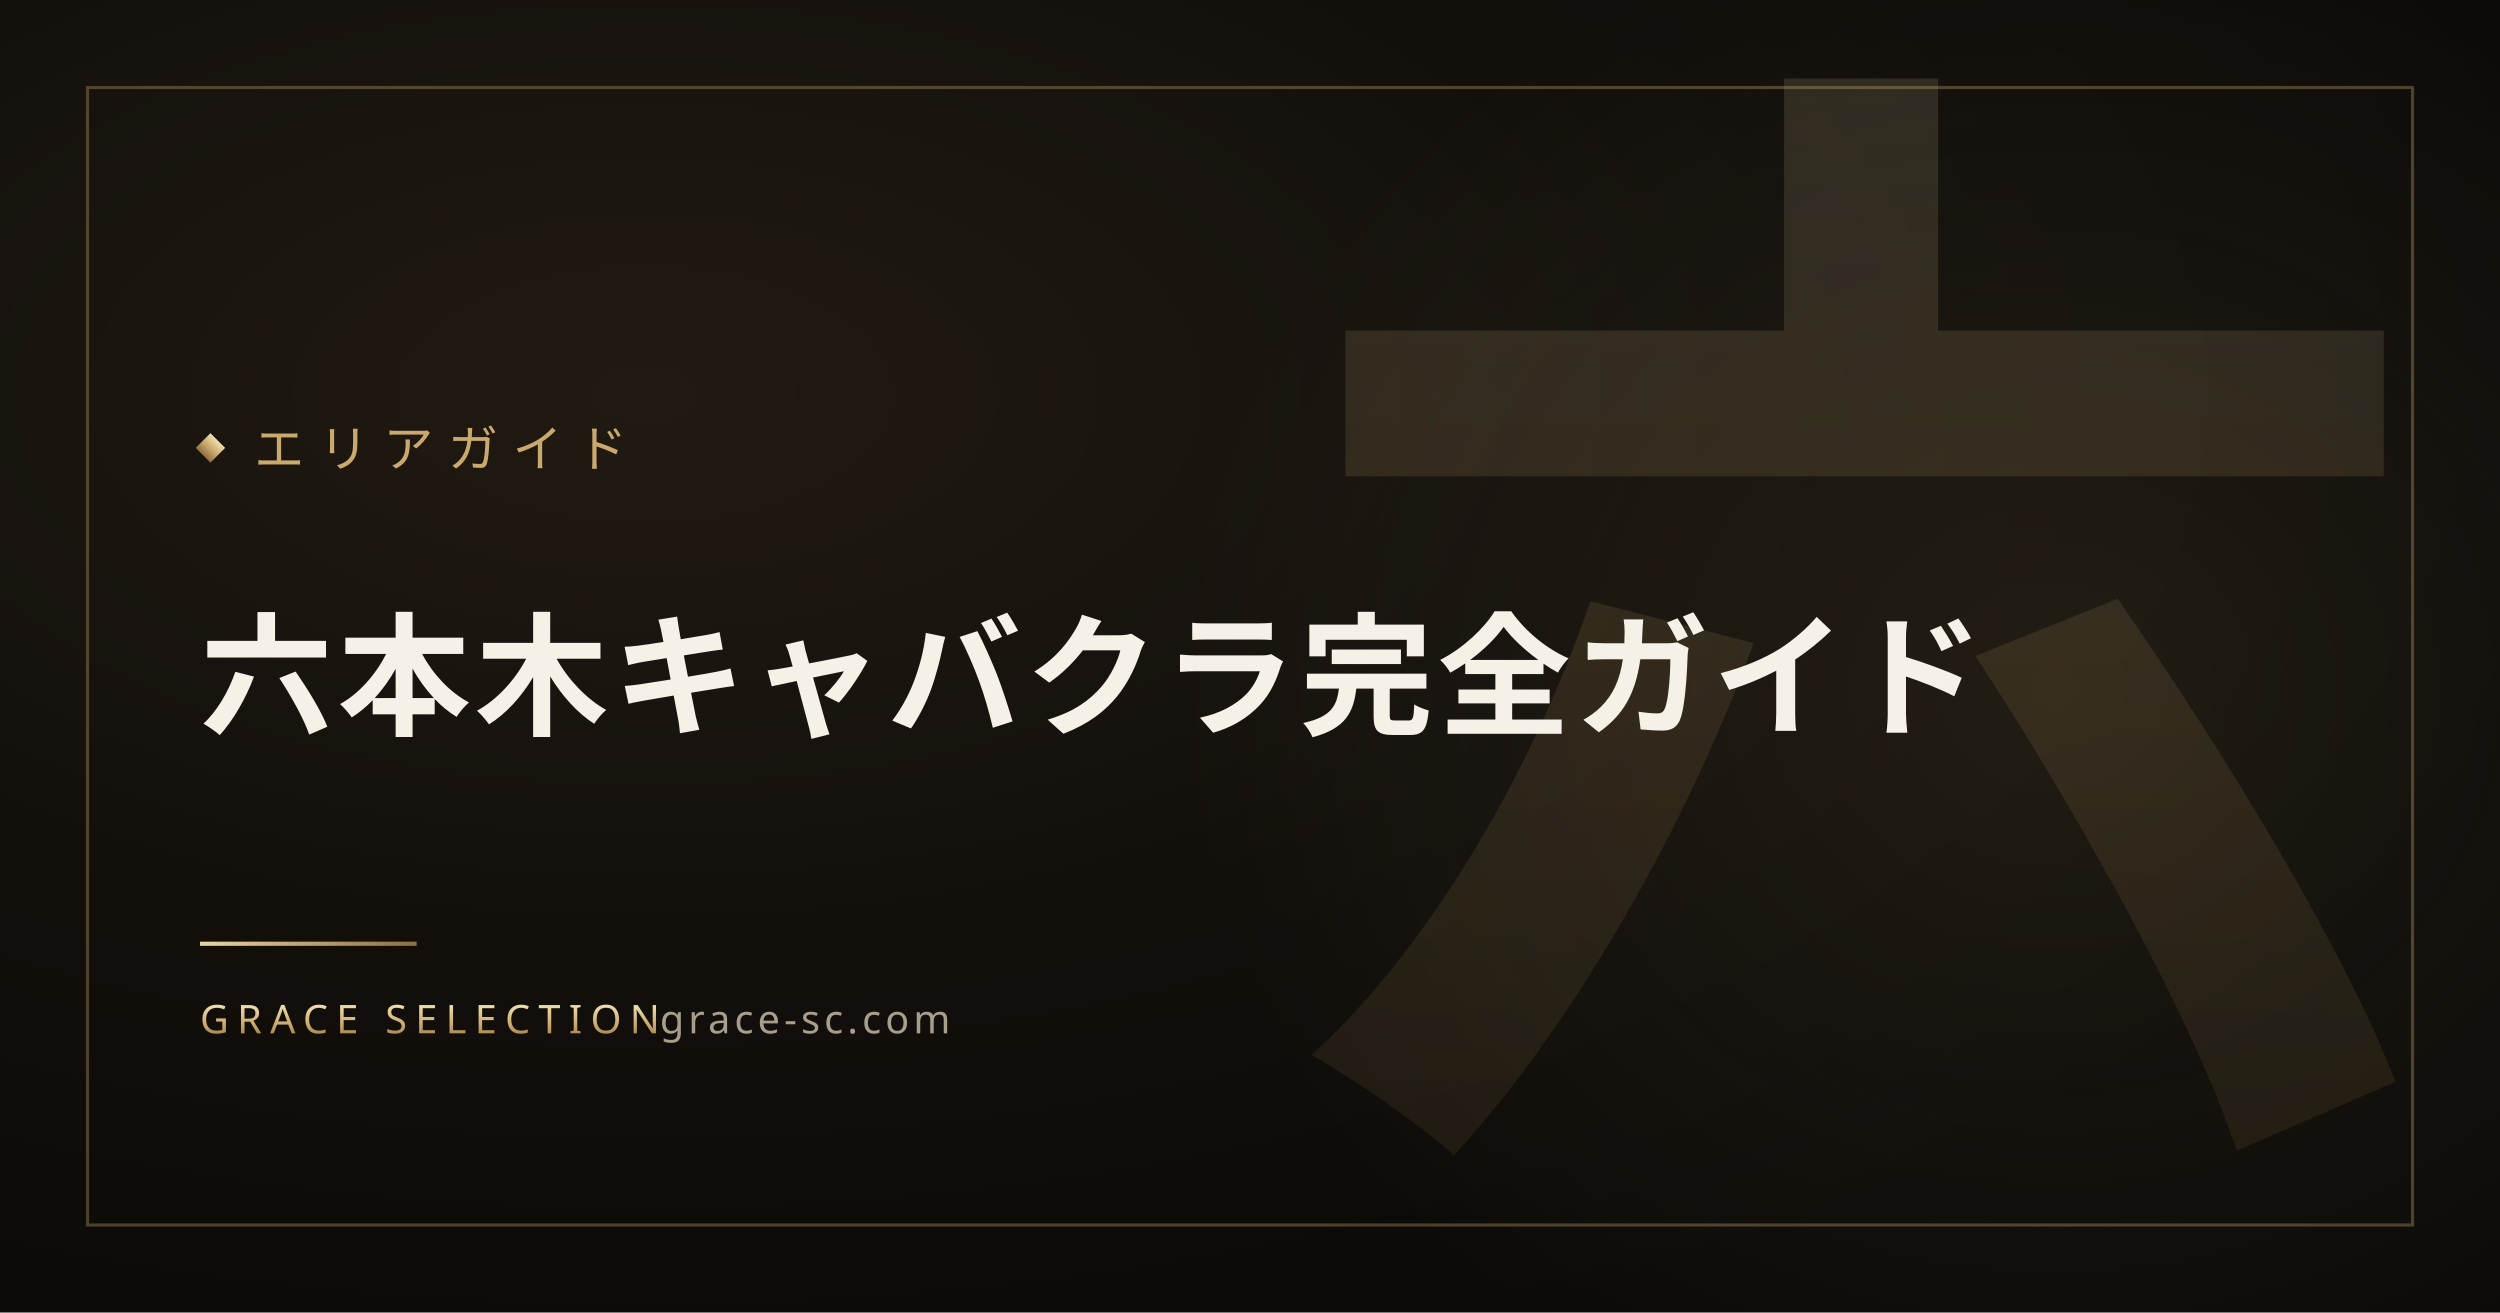
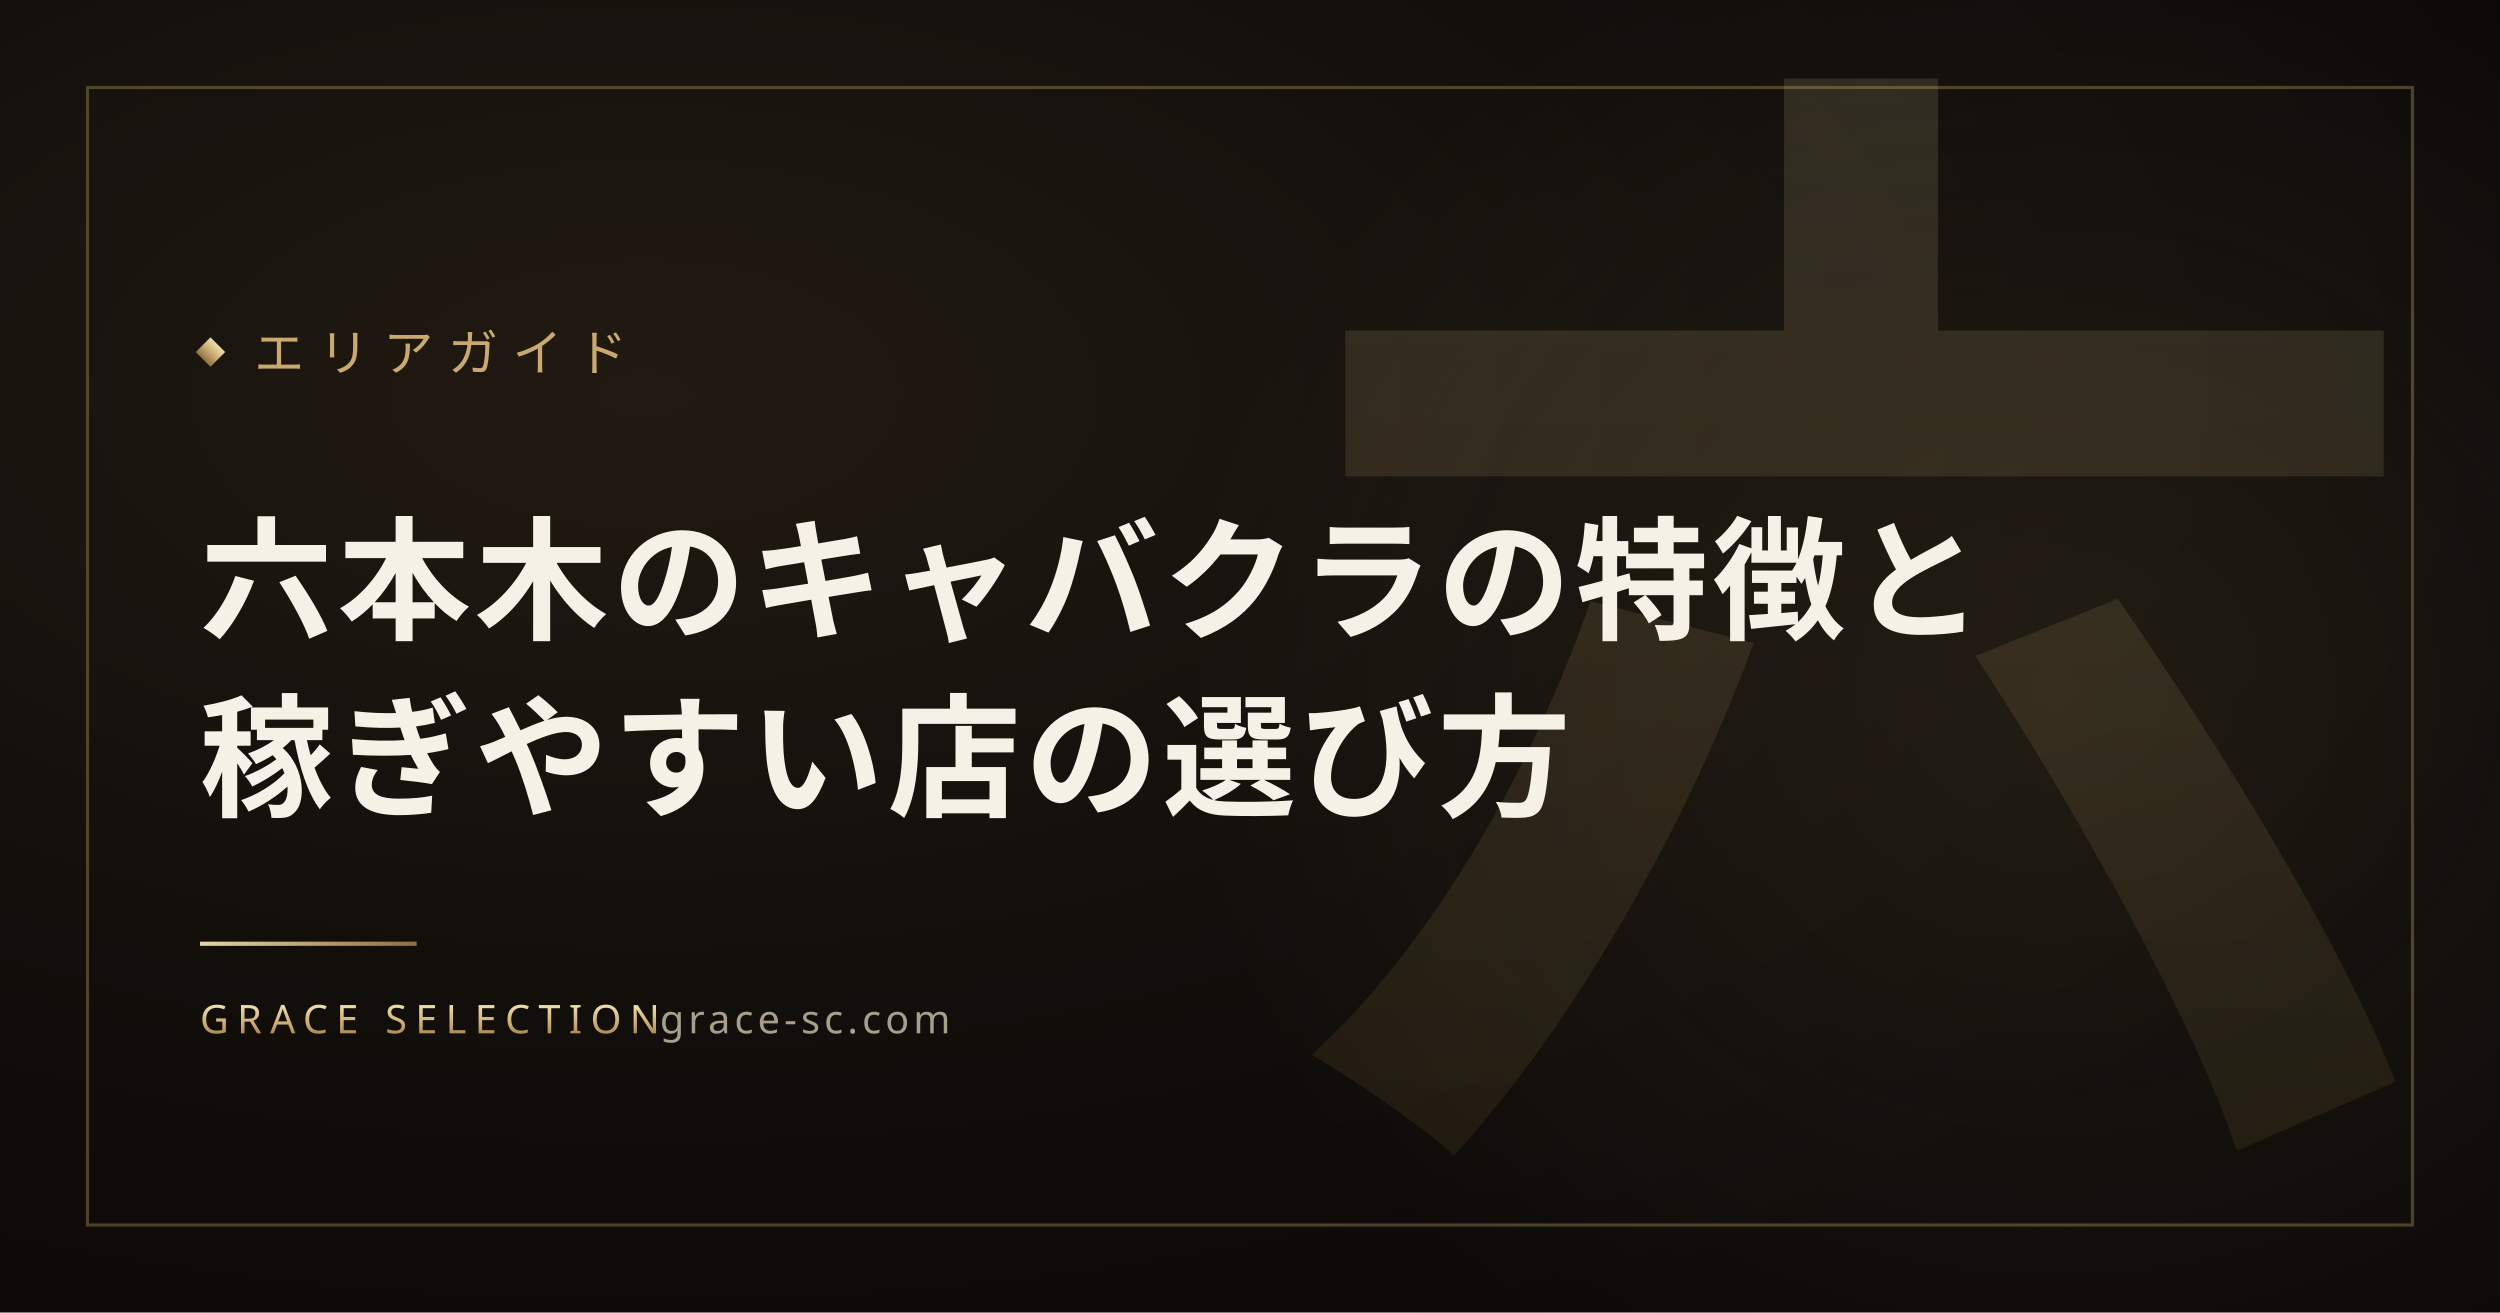
<svg xmlns="http://www.w3.org/2000/svg" viewBox="0 0 1200 630" width="1200" height="630" preserveAspectRatio="xMidYMid slice">
  <defs>
    <radialGradient id="warm" cx="26%" cy="30%" r="80%">
      <stop offset="0%" stop-color="#211A12" />
      <stop offset="55%" stop-color="#120F0B" />
      <stop offset="100%" stop-color="#0B0A08" />
    </radialGradient>
    <radialGradient id="lift" cx="50%" cy="50%" r="50%">
      <stop offset="0%" stop-color="#C9A96E" stop-opacity="0.10" />
      <stop offset="100%" stop-color="#C9A96E" stop-opacity="0" />
    </radialGradient>
    <linearGradient id="foil" x1="0" y1="0" x2="0" y2="1">
      <stop offset="0%" stop-color="#F0DFAE" />
      <stop offset="52%" stop-color="#C9A96E" />
      <stop offset="100%" stop-color="#8E7040" />
    </linearGradient>
    <linearGradient id="foilrule" x1="0" y1="0" x2="1" y2="0">
      <stop offset="0%" stop-color="#E8D5A3" />
      <stop offset="100%" stop-color="#8E7040" />
    </linearGradient>
  </defs>
  <rect width="1200" height="630" fill="url(#warm)" />
  <ellipse cx="985" cy="330" rx="420" ry="380" fill="url(#lift)" />
  <text x="1175" y="512" text-anchor="end" font-family="'Noto Serif JP','Hiragino Mincho ProN','Yu Mincho','BIZ UDPMincho',serif" font-size="560" font-weight="600" fill="url(#foil)" opacity="0.13">六</text>
  <rect x="42" y="42" width="1116" height="546" fill="none" stroke="#C9A96E" stroke-opacity="0.34" stroke-width="1.5" />
-   <rect x="96" y="210" width="10" height="10" transform="rotate(45 101 215)" fill="url(#foil)" />
-   <text x="122" y="224" font-family="'Noto Sans JP','Hiragino Sans','Yu Gothic','Meiryo',sans-serif" font-size="24" letter-spacing="7" font-weight="500" fill="#C9A96E">エリアガイド</text>
-   <text x="96" y="348" font-family="'Noto Serif JP','Hiragino Mincho ProN','Yu Mincho','BIZ UDPMincho',serif" font-size="64" font-weight="600" fill="#F6F1E6" letter-spacing="2">六本木キャバクラ完全ガイド</text>
+   <rect x="96" y="164" width="10" height="10" transform="rotate(45 101 169)" fill="url(#foil)" />
+   <text x="122" y="178" font-family="'Noto Sans JP','Hiragino Sans','Yu Gothic','Meiryo',sans-serif" font-size="24" letter-spacing="7" font-weight="500" fill="#C9A96E">エリアガイド</text>
+   <text x="96" y="302" font-family="'Noto Serif JP','Hiragino Mincho ProN','Yu Mincho','BIZ UDPMincho',serif" font-size="64" font-weight="600" fill="#F6F1E6" letter-spacing="2">六本木のキャバクラの特徴と</text>
+   <text x="96" y="387" font-family="'Noto Serif JP','Hiragino Mincho ProN','Yu Mincho','BIZ UDPMincho',serif" font-size="64" font-weight="600" fill="#F6F1E6" letter-spacing="2">稼ぎやすい店の選び方</text>
  <rect x="96" y="452" width="104" height="2" fill="url(#foilrule)" />
  <text x="96" y="496" font-family="'Noto Sans JP','Hiragino Sans','Yu Gothic','Meiryo',sans-serif" font-size="19" letter-spacing="4" font-weight="500" fill="url(#foil)">GRACE SELECTION<tspan fill="#A79E8C" letter-spacing="2" font-weight="400">　grace-sc.com</tspan>
  </text>
</svg>
